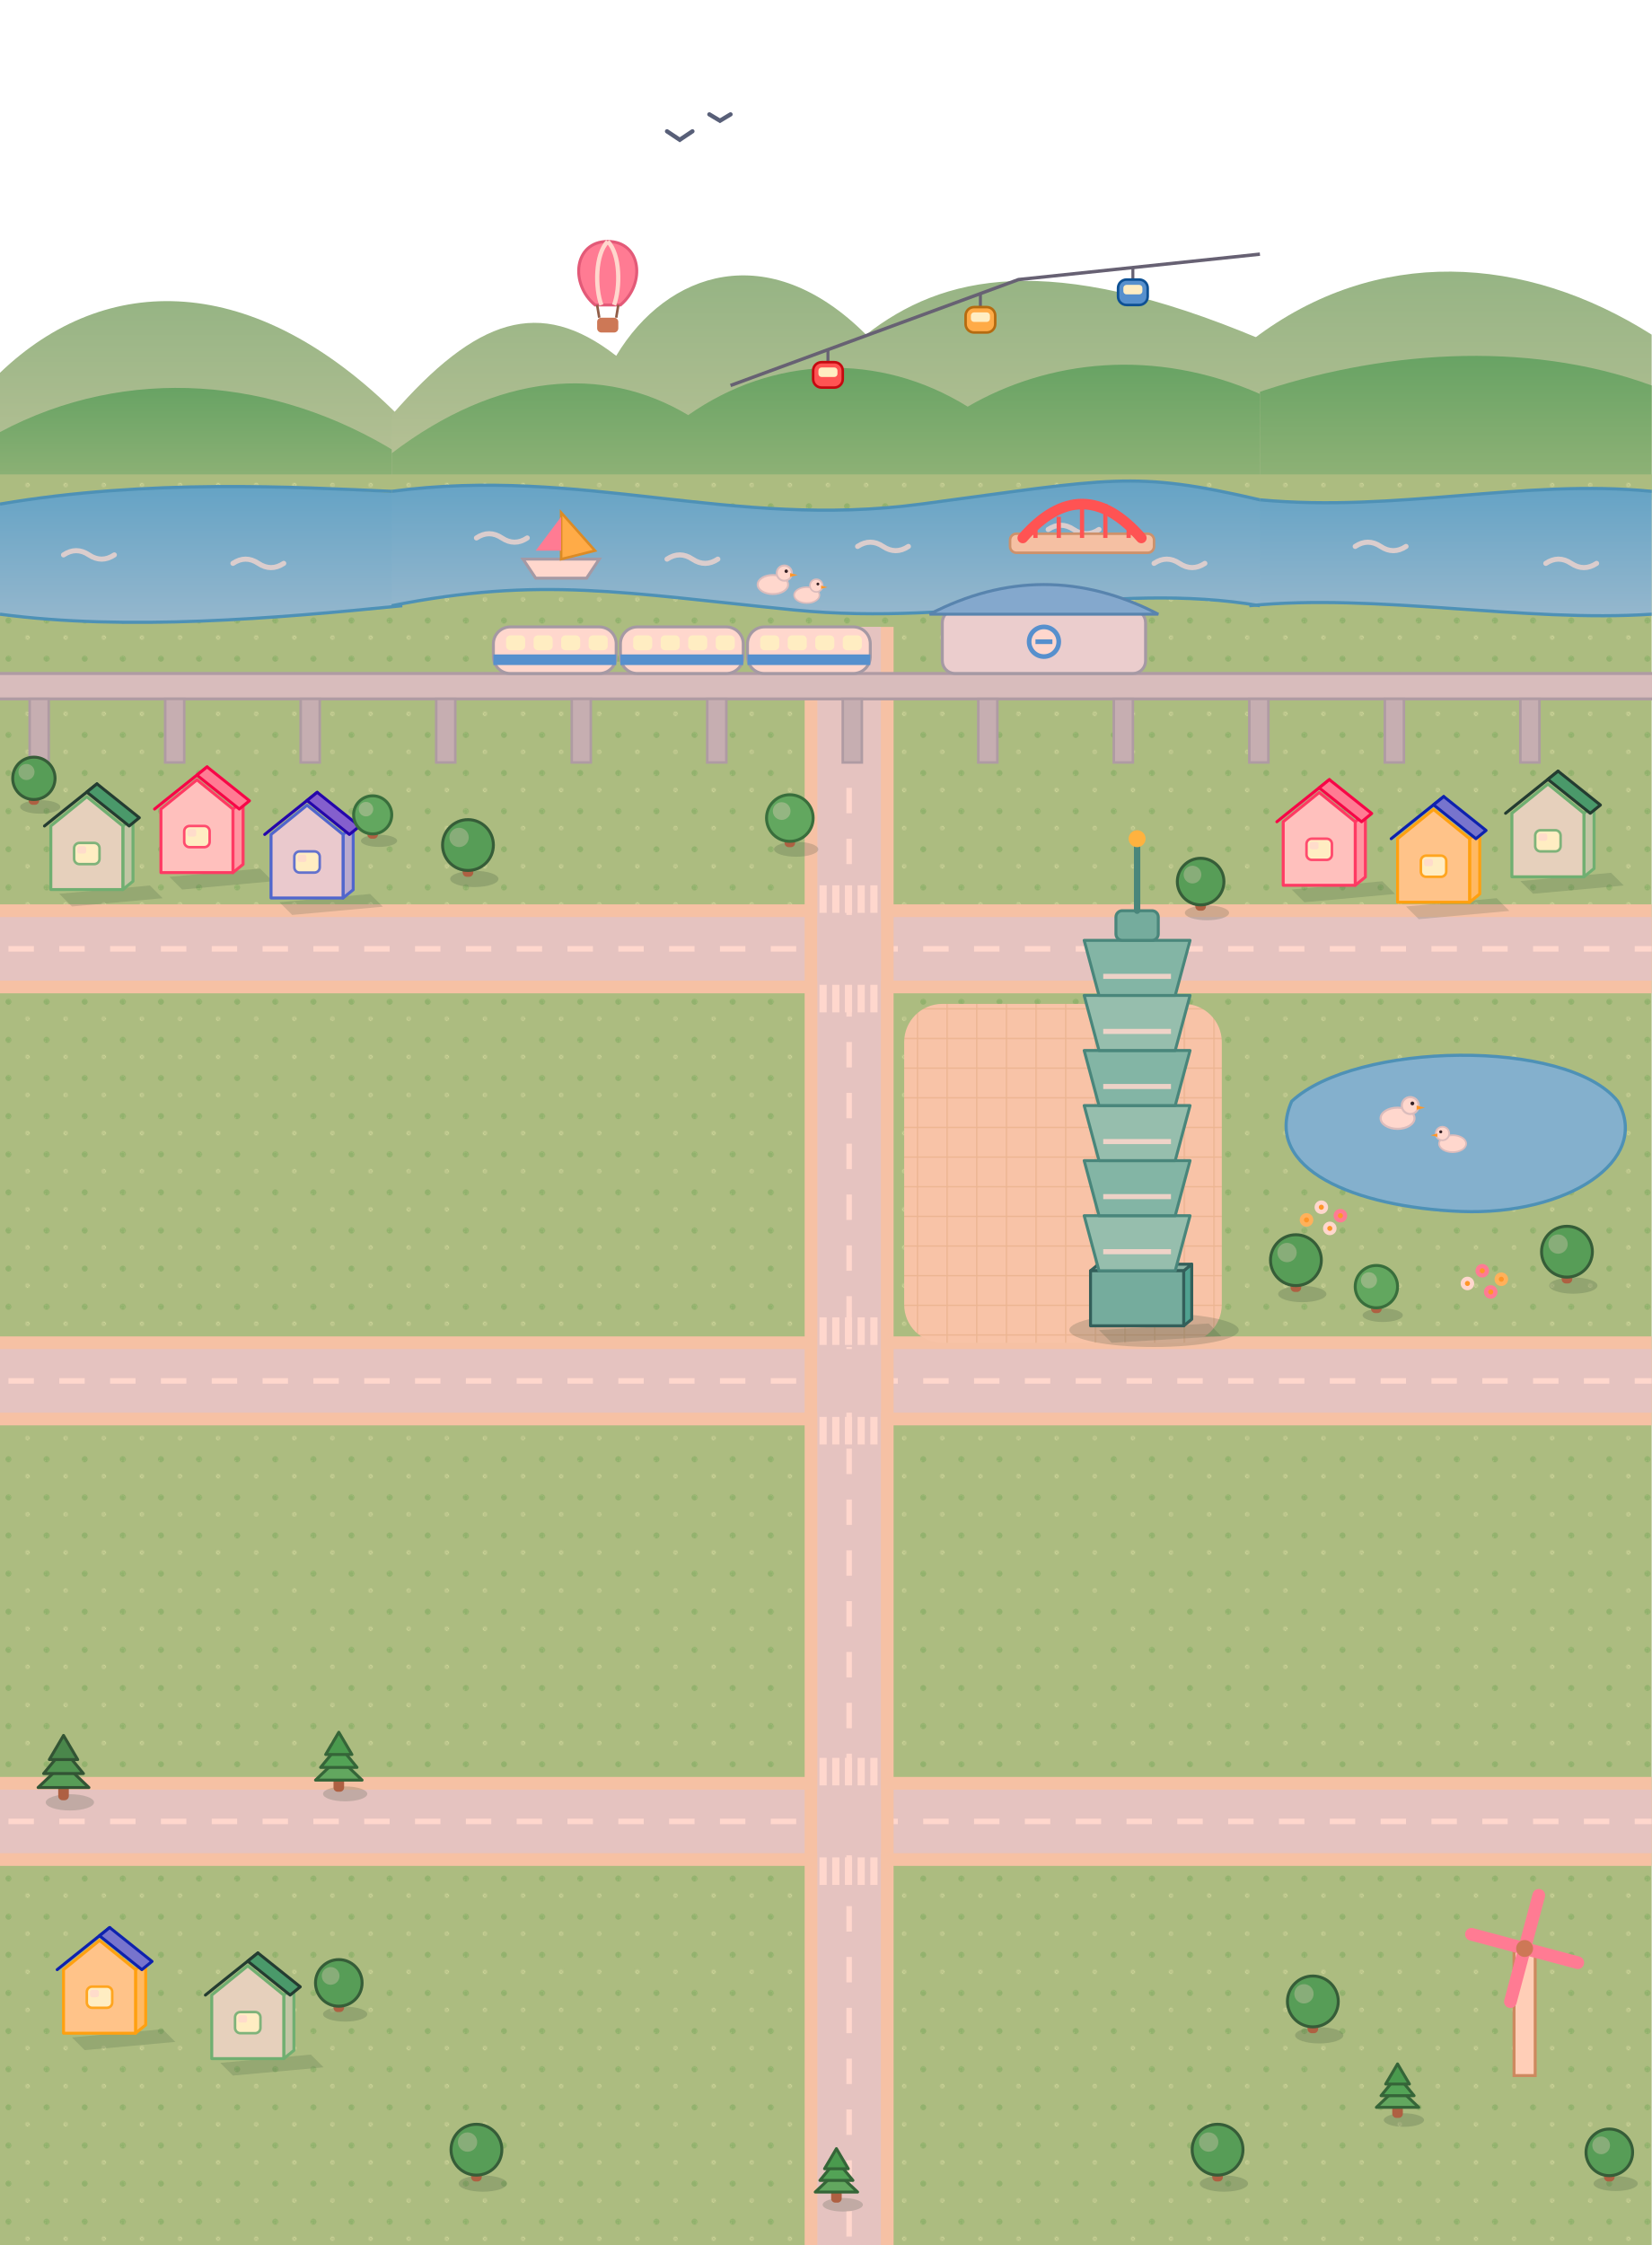
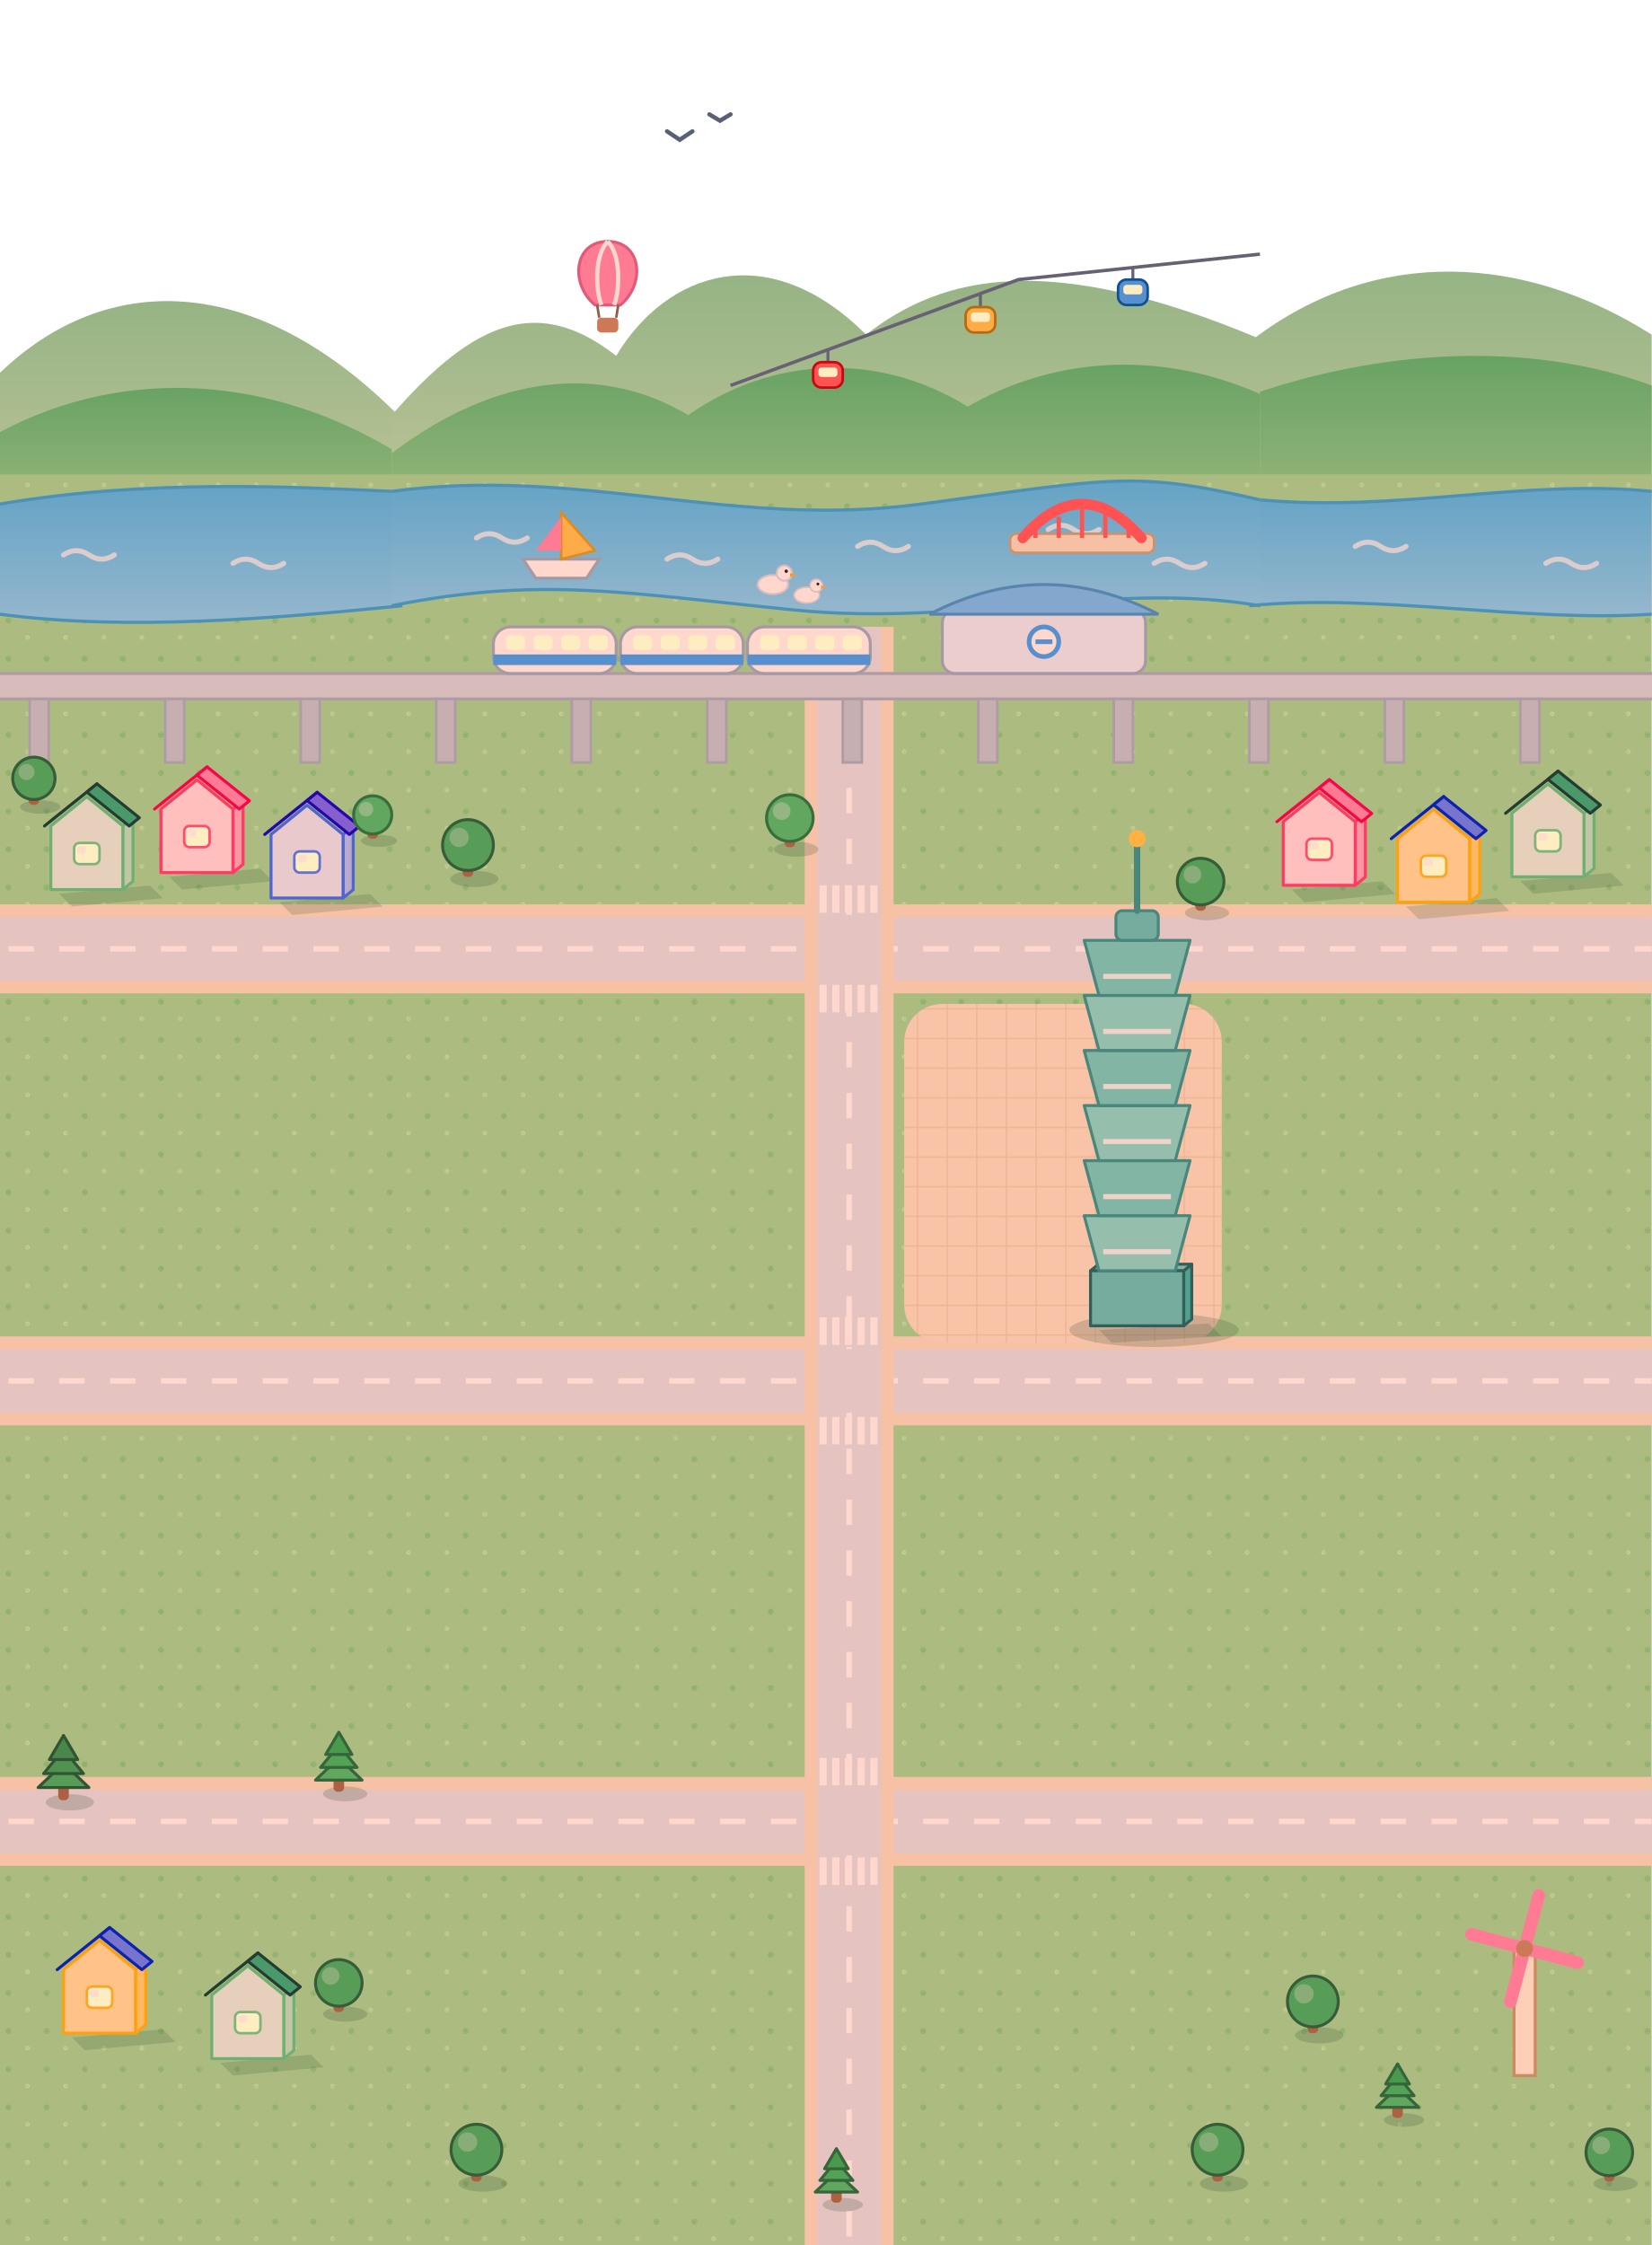
<svg xmlns="http://www.w3.org/2000/svg" width="780" height="1060" viewBox="0 0 780 1060">
  <defs>
    <linearGradient id="mtB" x1="0" y1="0" x2="0" y2="1">
      <stop offset="0" stop-color="#96B484" />
      <stop offset="1" stop-color="#BAC297" />
    </linearGradient>
    <linearGradient id="mtF" x1="0" y1="0" x2="0" y2="1">
      <stop offset="0" stop-color="#68A364" />
      <stop offset="1" stop-color="#95B479" />
    </linearGradient>
    <linearGradient id="river" x1="0" y1="0" x2="0" y2="1">
      <stop offset="0" stop-color="#65A3C5" />
      <stop offset="1" stop-color="#95B7CD" />
    </linearGradient>
    <pattern id="grassdots" width="18" height="18" patternUnits="userSpaceOnUse">
      <circle cx="4" cy="5" r="1.4" fill="#92B16D" />
      <circle cx="13" cy="13" r="1.2" fill="#BBC58B" />
    </pattern>
    <pattern id="tiles" width="14" height="14" patternUnits="userSpaceOnUse">
      <rect width="14" height="14" fill="#F8C3A7" />
      <path d="M0 0H14M0 0V14" stroke="#ECB592" stroke-width="1.2" />
    </pattern>
  </defs>
  <path d="M0 176 C 50 128, 120 128, 188 196 L188 232 L0 232 Z" fill="url(#mtB)" />
  <path d="M592 160 C 650 116, 720 120, 780 158 L780 232 L592 232 Z" fill="url(#mtB)" />
  <path d="M0 204 C 60 172, 130 178, 188 214 L188 236 L0 236 Z" fill="url(#mtF)" />
  <path d="M592 186 C 650 166, 720 160, 780 182 L780 236 L592 236 Z" fill="url(#mtF)" />
  <g transform="translate(195 0)">
    <path d="M-10 196 C 30 150, 60 140, 96 168 C 120 128, 168 112, 214 158 C 250 130, 300 118, 400 160 L400 230 L-10 230 Z" fill="url(#mtB)" />
    <path d="M-10 214 C 40 176, 90 172, 130 196 C 170 168, 220 166, 262 192 C 300 170, 350 164, 400 186 L400 236 L-10 236 Z" fill="url(#mtF)" />
    <path d="M150 182 L 286 132 L 400 120" stroke="#676173" stroke-width="1.6" fill="none" />
    <path d="M196 165 v6" stroke="#676173" stroke-width="1.4" />
    <rect x="189" y="171" width="14" height="12" rx="4" fill="#FF5353" stroke="#C50910" stroke-width="1.2" />
    <rect x="191.5" y="173.5" width="9" height="4.5" rx="1.5" fill="#FFEDC2" />
    <path d="M268 139 v6" stroke="#676173" stroke-width="1.4" />
    <rect x="261" y="145" width="14" height="12" rx="4" fill="#FFAB47" stroke="#B56B10" stroke-width="1.2" />
    <rect x="263.5" y="147.5" width="9" height="4.5" rx="1.5" fill="#FFEDC2" />
    <path d="M340 126 v6" stroke="#676173" stroke-width="1.4" />
    <rect x="333" y="132" width="14" height="12" rx="4" fill="#5790CD" stroke="#0E5194" stroke-width="1.2" />
    <rect x="335.5" y="134.5" width="9" height="4.5" rx="1.5" fill="#FFEDC2" />
    <path d="M120 62 l6 4 6-4 M140 54 l5 3 5-3" stroke="#585F78" stroke-width="2" fill="none" stroke-linecap="round" />
    <g transform="translate(92 140)">
      <path d="M0 -26 C 16 -26, 18 -6, 6 4 L -6 4 C -18 -6, -16 -26, 0 -26 Z" fill="#FF7B93" stroke="#E35A78" stroke-width="1.4" />
      <path d="M0 -26 C 6 -20, 6 -4, 3 4 M0 -26 C -6 -20, -6 -4, -3 4" stroke="#FFD7CD" stroke-width="2" fill="none" />
      <path d="M-5 4 L-4 10 M5 4 L4 10" stroke="#915D47" stroke-width="1.2" />
      <rect x="-5" y="10" width="10" height="7" rx="2" fill="#CD7856" />
    </g>
  </g>
  <rect x="0" y="224" width="780" height="836" fill="#ACBC80" />
  <rect x="0" y="224" width="780" height="836" fill="url(#grassdots)" />
  <path d="M0 238 C 70 226, 140 230, 190 233 L190 286 C 130 292, 60 298, 0 290 Z" fill="url(#river)" />
  <path d="M590 236 C 660 242, 720 226, 780 232 L780 290 C 720 294, 650 280, 590 286 Z" fill="url(#river)" />
  <g transform="translate(195 0)">
    <path d="M-10 232 C 80 220, 150 250, 240 238 S 340 222, 400 236 L400 286 C 330 274, 260 296, 180 288 S 60 272, -10 286 Z" fill="url(#river)" />
  </g>
  <path d="M0 238 C 70 226, 140 230, 185 232" stroke="#4E91B6" stroke-width="1.5" fill="none" />
  <path d="M595 236 C 660 242, 720 226, 780 232" stroke="#4E91B6" stroke-width="1.5" fill="none" />
  <g transform="translate(195 0)">
    <path d="M-10 232 C 80 220, 150 250, 240 238 S 340 222, 400 236" stroke="#4E91B6" stroke-width="1.5" fill="none" />
    <path d="M400 286 C 330 274, 260 296, 180 288 S 60 272, -10 286" stroke="#4E91B6" stroke-width="1.5" fill="none" />
  </g>
  <path d="M0 290 C 60 298, 130 292, 190 286" stroke="#4E91B6" stroke-width="1.5" fill="none" />
  <path d="M590 286 C 650 280, 720 294, 780 290" stroke="#4E91B6" stroke-width="1.5" fill="none" />
  <path d="M30 262 q6 -4 12 0 t12 0" stroke="#DBCDCD" stroke-width="2.4" fill="none" stroke-linecap="round" />
  <path d="M110 266 q6 -4 12 0 t12 0" stroke="#DBCDCD" stroke-width="2.4" fill="none" stroke-linecap="round" />
  <path d="M640 258 q6 -4 12 0 t12 0" stroke="#DBCDCD" stroke-width="2.4" fill="none" stroke-linecap="round" />
  <path d="M730 266 q6 -4 12 0 t12 0" stroke="#DBCDCD" stroke-width="2.4" fill="none" stroke-linecap="round" />
  <g transform="translate(195 0)">
    <path d="M30 254 q6 -4 12 0 t12 0" stroke="#DBCDCD" stroke-width="2.4" fill="none" stroke-linecap="round" />
    <path d="M120 264 q6 -4 12 0 t12 0" stroke="#DBCDCD" stroke-width="2.4" fill="none" stroke-linecap="round" />
    <path d="M210 258 q6 -4 12 0 t12 0" stroke="#DBCDCD" stroke-width="2.4" fill="none" stroke-linecap="round" />
    <path d="M300 250 q6 -4 12 0 t12 0" stroke="#DBCDCD" stroke-width="2.4" fill="none" stroke-linecap="round" />
    <path d="M350 266 q6 -4 12 0 t12 0" stroke="#DBCDCD" stroke-width="2.4" fill="none" stroke-linecap="round" />
    <g transform="translate(286 230)">
      <rect x="-4" y="22" width="68" height="9" rx="3" fill="#F5C0A3" stroke="#CD916B" stroke-width="1.2" />
      <path d="M2 24 Q30 -8 58 24" stroke="#FF5353" stroke-width="5" fill="none" stroke-linecap="round" />
      <path d="M8 24 V18" stroke="#FF5353" stroke-width="2" />
      <path d="M19 24 V14" stroke="#FF5353" stroke-width="2" />
      <path d="M30 24 V8" stroke="#FF5353" stroke-width="2" />
      <path d="M41 24 V8" stroke="#FF5353" stroke-width="2" />
      <path d="M52 24 V18" stroke="#FF5353" stroke-width="2" />
    </g>
    <g transform="translate(70 270)">
      <path d="M-18 -6 h36 l-6 9 h-24 z" fill="#FFD7CD" stroke="#A599A4" stroke-width="1.4" />
      <path d="M0 -6 V-28 L 16 -10 Z" fill="#FFAB47" stroke="#DC8B25" stroke-width="1.2" />
      <path d="M0 -26 L-12 -10 H0" fill="#FF7B93" />
    </g>
    <g transform="translate(170 276) scale(0.9 0.9)">
      <ellipse cx="0" cy="0" rx="8" ry="5" fill="#FFD7CD" stroke="#DBBCBC" stroke-width="1" />
      <circle cx="6" cy="-6" r="4" fill="#FFD7CD" stroke="#DBBCBC" stroke-width="1" />
      <path d="M9 -6 l4 1 -4 1 z" fill="#FF9628" />
      <circle cx="7" cy="-7" r="0.9" fill="#362125" />
    </g>
    <g transform="translate(186 281) scale(0.75 0.75)">
      <ellipse cx="0" cy="0" rx="8" ry="5" fill="#FFD7CD" stroke="#DBBCBC" stroke-width="1" />
      <circle cx="6" cy="-6" r="4" fill="#FFD7CD" stroke="#DBBCBC" stroke-width="1" />
      <path d="M9 -6 l4 1 -4 1 z" fill="#FF9628" />
      <circle cx="7" cy="-7" r="0.9" fill="#362125" />
    </g>
  </g>
  <rect x="0" y="427.0" width="780" height="42" fill="#F6C1A4" />
  <rect x="0" y="433.0" width="780" height="30" fill="#E5C3C0" />
  <path d="M4 448 H16 M28 448 H40 M52 448 H64 M76 448 H88 M100 448 H112 M124 448 H136 M148 448 H160 M172 448 H184 M196 448 H208 M220 448 H232 M244 448 H256 M268 448 H280 M292 448 H304 M316 448 H328 M340 448 H352 M364 448 H376 M388 448 H400 M412 448 H424 M436 448 H448 M460 448 H472 M484 448 H496 M508 448 H520 M532 448 H544 M556 448 H568 M580 448 H592 M604 448 H616 M628 448 H640 M652 448 H664 M676 448 H688 M700 448 H712 M724 448 H736 M748 448 H760 M772 448 H780" stroke="#FFD7CD" stroke-width="2.6" fill="none" />
  <rect x="0" y="631.0" width="780" height="42" fill="#F6C1A4" />
  <rect x="0" y="637.0" width="780" height="30" fill="#E5C3C0" />
  <path d="M4 652 H16 M28 652 H40 M52 652 H64 M76 652 H88 M100 652 H112 M124 652 H136 M148 652 H160 M172 652 H184 M196 652 H208 M220 652 H232 M244 652 H256 M268 652 H280 M292 652 H304 M316 652 H328 M340 652 H352 M364 652 H376 M388 652 H400 M412 652 H424 M436 652 H448 M460 652 H472 M484 652 H496 M508 652 H520 M532 652 H544 M556 652 H568 M580 652 H592 M604 652 H616 M628 652 H640 M652 652 H664 M676 652 H688 M700 652 H712 M724 652 H736 M748 652 H760 M772 652 H780" stroke="#FFD7CD" stroke-width="2.6" fill="none" />
  <rect x="0" y="839.0" width="780" height="42" fill="#F6C1A4" />
  <rect x="0" y="845.0" width="780" height="30" fill="#E5C3C0" />
  <path d="M4 860 H16 M28 860 H40 M52 860 H64 M76 860 H88 M100 860 H112 M124 860 H136 M148 860 H160 M172 860 H184 M196 860 H208 M220 860 H232 M244 860 H256 M268 860 H280 M292 860 H304 M316 860 H328 M340 860 H352 M364 860 H376 M388 860 H400 M412 860 H424 M436 860 H448 M460 860 H472 M484 860 H496 M508 860 H520 M532 860 H544 M556 860 H568 M580 860 H592 M604 860 H616 M628 860 H640 M652 860 H664 M676 860 H688 M700 860 H712 M724 860 H736 M748 860 H760 M772 860 H780" stroke="#FFD7CD" stroke-width="2.6" fill="none" />
  <rect x="380" y="296" width="42" height="764" fill="#F6C1A4" />
  <rect x="386" y="296" width="30" height="764" fill="#E5C3C0" />
  <path d="M401 300 V312 M401 324 V336 M401 348 V360 M401 372 V384 M401 396 V408 M401 420 V432 M401 444 V456 M401 468 V480 M401 492 V504 M401 516 V528 M401 540 V552 M401 564 V576 M401 588 V600 M401 612 V624 M401 636 V648 M401 660 V672 M401 684 V696 M401 708 V720 M401 732 V744 M401 756 V768 M401 780 V792 M401 804 V816 M401 828 V840 M401 852 V864 M401 876 V888 M401 900 V912 M401 924 V936 M401 948 V960 M401 972 V984 M401 996 V1008 M401 1020 V1032 M401 1044 V1056" stroke="#FFD7CD" stroke-width="2.6" fill="none" />
  <g transform="translate(195 0)">
    <rect x="191" y="433" width="30" height="30" fill="#E5C3C0" />
    <rect x="192" y="418" width="3.4" height="13" fill="#FFD7CD" />
    <rect x="192" y="465" width="3.4" height="13" fill="#FFD7CD" />
    <rect x="198" y="418" width="3.4" height="13" fill="#FFD7CD" />
    <rect x="198" y="465" width="3.4" height="13" fill="#FFD7CD" />
    <rect x="204" y="418" width="3.4" height="13" fill="#FFD7CD" />
    <rect x="204" y="465" width="3.4" height="13" fill="#FFD7CD" />
    <rect x="210" y="418" width="3.4" height="13" fill="#FFD7CD" />
    <rect x="210" y="465" width="3.4" height="13" fill="#FFD7CD" />
    <rect x="216" y="418" width="3.4" height="13" fill="#FFD7CD" />
    <rect x="216" y="465" width="3.4" height="13" fill="#FFD7CD" />
    <rect x="191" y="637" width="30" height="30" fill="#E5C3C0" />
    <rect x="192" y="622" width="3.4" height="13" fill="#FFD7CD" />
    <rect x="192" y="669" width="3.4" height="13" fill="#FFD7CD" />
    <rect x="198" y="622" width="3.4" height="13" fill="#FFD7CD" />
    <rect x="198" y="669" width="3.4" height="13" fill="#FFD7CD" />
    <rect x="204" y="622" width="3.4" height="13" fill="#FFD7CD" />
    <rect x="204" y="669" width="3.4" height="13" fill="#FFD7CD" />
    <rect x="210" y="622" width="3.4" height="13" fill="#FFD7CD" />
    <rect x="210" y="669" width="3.4" height="13" fill="#FFD7CD" />
    <rect x="216" y="622" width="3.4" height="13" fill="#FFD7CD" />
    <rect x="216" y="669" width="3.4" height="13" fill="#FFD7CD" />
    <rect x="191" y="845" width="30" height="30" fill="#E5C3C0" />
    <rect x="192" y="830" width="3.4" height="13" fill="#FFD7CD" />
    <rect x="192" y="877" width="3.4" height="13" fill="#FFD7CD" />
    <rect x="198" y="830" width="3.4" height="13" fill="#FFD7CD" />
    <rect x="198" y="877" width="3.4" height="13" fill="#FFD7CD" />
    <rect x="204" y="830" width="3.4" height="13" fill="#FFD7CD" />
    <rect x="204" y="877" width="3.4" height="13" fill="#FFD7CD" />
    <rect x="210" y="830" width="3.4" height="13" fill="#FFD7CD" />
    <rect x="210" y="877" width="3.4" height="13" fill="#FFD7CD" />
    <rect x="216" y="830" width="3.4" height="13" fill="#FFD7CD" />
    <rect x="216" y="877" width="3.4" height="13" fill="#FFD7CD" />
    <rect x="232" y="474" width="150" height="160" rx="18" fill="url(#tiles)" />
  </g>
  <rect x="-10" y="318" width="800" height="12" rx="3" fill="#D8BCBC" stroke="#AF9BA3" stroke-width="1.4" />
  <rect x="14" y="330" width="9" height="30" fill="#C6AEB1" stroke="#AF9BA3" stroke-width="1.2" />
  <rect x="78" y="330" width="9" height="30" fill="#C6AEB1" stroke="#AF9BA3" stroke-width="1.2" />
  <rect x="142" y="330" width="9" height="30" fill="#C6AEB1" stroke="#AF9BA3" stroke-width="1.2" />
  <rect x="206" y="330" width="9" height="30" fill="#C6AEB1" stroke="#AF9BA3" stroke-width="1.2" />
  <rect x="270" y="330" width="9" height="30" fill="#C6AEB1" stroke="#AF9BA3" stroke-width="1.2" />
  <rect x="334" y="330" width="9" height="30" fill="#C6AEB1" stroke="#AF9BA3" stroke-width="1.2" />
  <rect x="398" y="330" width="9" height="30" fill="#C6AEB1" stroke="#AF9BA3" stroke-width="1.2" />
  <rect x="462" y="330" width="9" height="30" fill="#C6AEB1" stroke="#AF9BA3" stroke-width="1.2" />
  <rect x="526" y="330" width="9" height="30" fill="#C6AEB1" stroke="#AF9BA3" stroke-width="1.2" />
  <rect x="590" y="330" width="9" height="30" fill="#C6AEB1" stroke="#AF9BA3" stroke-width="1.2" />
  <rect x="654" y="330" width="9" height="30" fill="#C6AEB1" stroke="#AF9BA3" stroke-width="1.2" />
  <rect x="718" y="330" width="9" height="30" fill="#C6AEB1" stroke="#AF9BA3" stroke-width="1.2" />
  <g transform="translate(195 0)">
    <rect x="38" y="296" width="58" height="22" rx="8" fill="#FFD7CD" stroke="#A599A4" stroke-width="1.4" />
    <rect x="38" y="309" width="58" height="5" fill="#5790CD" />
    <rect x="44" y="300" width="9" height="7" rx="2" fill="#FFEDC2" />
    <rect x="57" y="300" width="9" height="7" rx="2" fill="#FFEDC2" />
    <rect x="70" y="300" width="9" height="7" rx="2" fill="#FFEDC2" />
    <rect x="83" y="300" width="9" height="7" rx="2" fill="#FFEDC2" />
    <rect x="98" y="296" width="58" height="22" rx="8" fill="#FFD7CD" stroke="#A599A4" stroke-width="1.4" />
    <rect x="98" y="309" width="58" height="5" fill="#5790CD" />
    <rect x="104" y="300" width="9" height="7" rx="2" fill="#FFEDC2" />
    <rect x="117" y="300" width="9" height="7" rx="2" fill="#FFEDC2" />
    <rect x="130" y="300" width="9" height="7" rx="2" fill="#FFEDC2" />
    <rect x="143" y="300" width="9" height="7" rx="2" fill="#FFEDC2" />
    <rect x="158" y="296" width="58" height="22" rx="8" fill="#FFD7CD" stroke="#A599A4" stroke-width="1.4" />
    <rect x="158" y="309" width="58" height="5" fill="#5790CD" />
    <rect x="164" y="300" width="9" height="7" rx="2" fill="#FFEDC2" />
    <rect x="177" y="300" width="9" height="7" rx="2" fill="#FFEDC2" />
    <rect x="190" y="300" width="9" height="7" rx="2" fill="#FFEDC2" />
    <rect x="203" y="300" width="9" height="7" rx="2" fill="#FFEDC2" />
    <rect x="250" y="288" width="96" height="30" rx="6" fill="#EBCDCD" stroke="#A599A4" stroke-width="1.4" />
    <path d="M244 290 Q298 262 352 290 Z" fill="#84A8CD" stroke="#5884AE" stroke-width="1.4" />
    <circle cx="298" cy="303" r="7" fill="#FFD7CD" stroke="#5790CD" stroke-width="2.2" />
    <path d="M294 303 h8" stroke="#5790CD" stroke-width="2.2" />
  </g>
  <g transform="translate(195 0)">
    <ellipse cx="29" cy="415" rx="11.4" ry="3.84" fill="rgba(30,60,40,.18)" />
    <rect x="23.5" y="403.2" width="5" height="10.8" rx="2" fill="#AE6042" />
    <circle cx="26" cy="399.0" r="12" fill="#579D57" stroke="#365D38" stroke-width="1.4" />
    <circle cx="21.8" cy="395.4" r="4.56" fill="#88AD79" />
    <ellipse cx="181" cy="401" rx="10.45" ry="3.52" fill="rgba(30,60,40,.18)" />
    <rect x="175.5" y="390.1" width="5" height="9.9" rx="2" fill="#AE6042" />
    <circle cx="178" cy="386.25" r="11" fill="#62A75F" stroke="#396E3C" stroke-width="1.4" />
    <circle cx="174.15" cy="382.95" r="4.18" fill="#94B682" />
    <ellipse cx="375" cy="431" rx="10.45" ry="3.52" fill="rgba(30,60,40,.18)" />
    <rect x="369.5" y="420.1" width="5" height="9.9" rx="2" fill="#AE6042" />
    <circle cx="372" cy="416.25" r="11" fill="#579D57" stroke="#365D38" stroke-width="1.4" />
    <circle cx="368.15" cy="412.95" r="4.18" fill="#88AD79" />
    <g transform="translate(320 626) scale(1.0) translate(-320 -626)">
      <ellipse cx="350" cy="628" rx="40" ry="8" fill="rgba(30,60,40,.18)" />
      <polygon points="324.0,628.0 375.8,624.9 381.8,630.9 330.0,634.0" fill="rgba(30,60,40,.16)" />
      <polygon points="364.0,626.0 367.8,622.9 367.8,596.9 364.0,600.0" fill="#50A290" stroke="#335F5A" stroke-width="1.4" stroke-linejoin="round" />
      <polygon points="320.0,600.0 364.0,600.0 367.8,596.9 323.8,596.9" fill="#8AB3A4" stroke="#335F5A" stroke-width="1.4" stroke-linejoin="round" />
      <polygon points="320.0,626.0 364.0,626.0 364.0,600.0 320.0,600.0" fill="#75AC9D" stroke="#335F5A" stroke-width="1.4" stroke-linejoin="round" />
      <polygon points="324.0,600.0 360.0,600.0 367.0,574.0 317.0,574.0" fill="#96BEAD" stroke="#49867B" stroke-width="1.4" stroke-linejoin="round" />
      <path d="M326 591 H358" stroke="#FFD7CD" stroke-width="2.4" opacity=".85" />
      <polygon points="324.0,574.0 360.0,574.0 367.0,548.0 317.0,548.0" fill="#83B5A5" stroke="#49867B" stroke-width="1.4" stroke-linejoin="round" />
      <path d="M326 565 H358" stroke="#FFD7CD" stroke-width="2.4" opacity=".85" />
      <polygon points="324.0,548.0 360.0,548.0 367.0,522.0 317.0,522.0" fill="#96BEAD" stroke="#49867B" stroke-width="1.4" stroke-linejoin="round" />
      <path d="M326 539 H358" stroke="#FFD7CD" stroke-width="2.4" opacity=".85" />
      <polygon points="324.0,522.0 360.0,522.0 367.0,496.0 317.0,496.0" fill="#83B5A5" stroke="#49867B" stroke-width="1.4" stroke-linejoin="round" />
      <path d="M326 513 H358" stroke="#FFD7CD" stroke-width="2.4" opacity=".85" />
      <polygon points="324.0,496.0 360.0,496.0 367.0,470.0 317.0,470.0" fill="#96BEAD" stroke="#49867B" stroke-width="1.4" stroke-linejoin="round" />
      <path d="M326 487 H358" stroke="#FFD7CD" stroke-width="2.4" opacity=".85" />
      <polygon points="324.0,470.0 360.0,470.0 367.0,444.0 317.0,444.0" fill="#83B5A5" stroke="#49867B" stroke-width="1.4" stroke-linejoin="round" />
      <path d="M326 461 H358" stroke="#FFD7CD" stroke-width="2.4" opacity=".85" />
      <rect x="332" y="430" width="20" height="14" rx="3" fill="#75AC9D" stroke="#49867B" stroke-width="1.4" />
      <path d="M342 430 V398" stroke="#49867B" stroke-width="3" stroke-linecap="round" />
      <circle cx="342" cy="396" r="4" fill="#FFB23F" />
    </g>
    <ellipse cx="33" cy="1031" rx="11.4" ry="3.84" fill="rgba(30,60,40,.18)" />
    <rect x="27.5" y="1019.2" width="5" height="10.8" rx="2" fill="#AE6042" />
    <circle cx="30" cy="1015.0" r="12" fill="#579D57" stroke="#365D38" stroke-width="1.4" />
    <circle cx="25.8" cy="1011.4" r="4.56" fill="#88AD79" />
    <ellipse cx="203" cy="1041" rx="9.5" ry="3.2" fill="rgba(30,60,40,.18)" />
    <rect x="197.5" y="1034.0" width="5" height="6.0" rx="2" fill="#AE6042" />
    <polygon points="190.0,1035.0 210.0,1035.0 200.0,1025.5" fill="#62A75F" stroke="#356538" stroke-width="1.4" stroke-linejoin="round" />
    <polygon points="192.2,1029.5 207.8,1029.5 200.0,1020.0" fill="#53A356" stroke="#356538" stroke-width="1.4" stroke-linejoin="round" />
    <polygon points="194.4,1024.0 205.6,1024.0 200.0,1014.5" fill="#4A9A4E" stroke="#356538" stroke-width="1.4" stroke-linejoin="round" />
    <ellipse cx="383" cy="1031" rx="11.4" ry="3.84" fill="rgba(30,60,40,.18)" />
    <rect x="377.5" y="1019.2" width="5" height="10.8" rx="2" fill="#AE6042" />
    <circle cx="380" cy="1015.0" r="12" fill="#579D57" stroke="#365D38" stroke-width="1.4" />
    <circle cx="375.8" cy="1011.4" r="4.56" fill="#88AD79" />
  </g>
  <polygon points="28.0,422.0 70.8,418.1 76.8,424.1 34.0,428.0" fill="rgba(30,60,40,.16)" />
  <polygon points="58.0,420.0 62.8,416.1 62.8,386.1 58.0,390.0" fill="#C1C6A4" stroke="#70AF71" stroke-width="1.4" stroke-linejoin="round" />
  <polygon points="21.0,390.0 41.0,374.0 45.8,370.1 25.8,386.1" fill="#3B7453" stroke="#243C31" stroke-width="1.4" stroke-linejoin="round" />
  <polygon points="41.0,374.0 61.0,390.0 65.8,386.1 45.8,370.1" fill="#4A996A" stroke="#243C31" stroke-width="1.4" stroke-linejoin="round" />
  <polygon points="24.0,420.0 58.0,420.0 58.0,390.0 41.0,376.2 24.0,390.0" fill="#E6D0BC" stroke="#70AF71" stroke-width="1.4" stroke-linejoin="round" />
  <rect x="35.0" y="398" width="12" height="10" rx="2.5" fill="#FFEDC2" stroke="#7FB37A" stroke-width="1.2" />
  <rect x="36.5" y="399.5" width="4.2" height="3.5" rx="1" fill="#FFD7CD" opacity=".75" />
  <polygon points="80.0,414.0 122.8,410.1 128.8,416.1 86.0,420.0" fill="rgba(30,60,40,.16)" />
  <polygon points="110.0,412.0 114.8,408.1 114.8,378.1 110.0,382.0" fill="#FF96A1" stroke="#FF3A63" stroke-width="1.4" stroke-linejoin="round" />
  <polygon points="73.0,382.0 93.0,366.0 97.8,362.1 77.8,378.1" fill="#FF4973" stroke="#F70647" stroke-width="1.4" stroke-linejoin="round" />
  <polygon points="93.0,366.0 113.0,382.0 117.8,378.1 97.8,362.1" fill="#FF7B93" stroke="#F70647" stroke-width="1.4" stroke-linejoin="round" />
  <polygon points="76.0,412.0 110.0,412.0 110.0,382.0 93.0,368.2 76.0,382.0" fill="#FFC0BD" stroke="#FF3A63" stroke-width="1.4" stroke-linejoin="round" />
  <rect x="87.0" y="390" width="12" height="10" rx="2.5" fill="#FFEDC2" stroke="#FF4B6E" stroke-width="1.2" />
  <rect x="88.5" y="391.5" width="4.2" height="3.5" rx="1" fill="#FFD7CD" opacity=".75" />
  <polygon points="132.0,426.0 174.8,422.1 180.8,428.1 138.0,432.0" fill="rgba(30,60,40,.16)" />
  <polygon points="162.0,424.0 166.8,420.1 166.8,390.1 162.0,394.0" fill="#BAAACD" stroke="#5066CD" stroke-width="1.4" stroke-linejoin="round" />
  <polygon points="125.0,394.0 145.0,378.0 149.8,374.1 129.8,390.1" fill="#502DCD" stroke="#2406AB" stroke-width="1.4" stroke-linejoin="round" />
  <polygon points="145.0,378.0 165.0,394.0 169.8,390.1 149.8,374.1" fill="#845FCD" stroke="#2406AB" stroke-width="1.4" stroke-linejoin="round" />
  <polygon points="128.0,424.0 162.0,424.0 162.0,394.0 145.0,380.2 128.0,394.0" fill="#EAC9CD" stroke="#5066CD" stroke-width="1.4" stroke-linejoin="round" />
  <rect x="139.0" y="402" width="12" height="10" rx="2.5" fill="#FFEDC2" stroke="#6372CD" stroke-width="1.2" />
  <rect x="140.5" y="403.5" width="4.2" height="3.5" rx="1" fill="#FFD7CD" opacity=".75" />
  <ellipse cx="19" cy="381" rx="9.5" ry="3.2" fill="rgba(30,60,40,.18)" />
  <rect x="13.5" y="371.0" width="5" height="9.0" rx="2" fill="#AE6042" />
  <circle cx="16" cy="367.5" r="10" fill="#579D57" stroke="#365D38" stroke-width="1.4" />
  <circle cx="12.5" cy="364.5" r="3.8" fill="#88AD79" />
  <ellipse cx="179" cy="397" rx="8.55" ry="2.88" fill="rgba(30,60,40,.18)" />
  <rect x="173.5" y="387.9" width="5" height="8.1" rx="2" fill="#AE6042" />
  <circle cx="176" cy="384.75" r="9" fill="#62A75F" stroke="#396E3C" stroke-width="1.4" />
  <circle cx="172.85" cy="382.05" r="3.42" fill="#94B682" />
  <ellipse cx="33" cy="851" rx="11.4" ry="3.84" fill="rgba(30,60,40,.18)" />
  <rect x="27.5" y="842.8" width="5" height="7.2" rx="2" fill="#AE6042" />
  <polygon points="18.0,844.0 42.0,844.0 30.0,832.6" fill="#579D57" stroke="#325434" stroke-width="1.4" stroke-linejoin="round" />
  <polygon points="20.6,837.4 39.4,837.4 30.0,826.0" fill="#509350" stroke="#325434" stroke-width="1.4" stroke-linejoin="round" />
  <polygon points="23.3,830.8 36.7,830.8 30.0,819.4" fill="#4A874B" stroke="#325434" stroke-width="1.4" stroke-linejoin="round" />
  <ellipse cx="163" cy="847" rx="10.45" ry="3.52" fill="rgba(30,60,40,.18)" />
  <rect x="157.5" y="839.4" width="5" height="6.6" rx="2" fill="#AE6042" />
  <polygon points="149.0,840.5 171.0,840.5 160.0,830.0" fill="#62A75F" stroke="#356538" stroke-width="1.4" stroke-linejoin="round" />
  <polygon points="151.4,834.5 168.6,834.5 160.0,824.0" fill="#53A356" stroke="#356538" stroke-width="1.4" stroke-linejoin="round" />
  <polygon points="153.8,828.4 166.2,828.4 160.0,817.9" fill="#4A9A4E" stroke="#356538" stroke-width="1.4" stroke-linejoin="round" />
  <polygon points="34.0,962.0 76.8,958.1 82.8,964.1 40.0,968.0" fill="rgba(30,60,40,.16)" />
  <polygon points="64.0,960.0 68.8,956.1 68.8,926.1 64.0,930.0" fill="#FFB963" stroke="#FFA010" stroke-width="1.4" stroke-linejoin="round" />
  <polygon points="27.0,930.0 47.0,914.0 51.8,910.1 31.8,926.1" fill="#3E4ACD" stroke="#0E22AE" stroke-width="1.4" stroke-linejoin="round" />
  <polygon points="47.0,914.0 67.0,930.0 71.8,926.1 51.8,910.1" fill="#7774CD" stroke="#0E22AE" stroke-width="1.4" stroke-linejoin="round" />
  <polygon points="30.0,960.0 64.0,960.0 64.0,930.0 47.0,916.2 30.0,930.0" fill="#FFC389" stroke="#FFA010" stroke-width="1.4" stroke-linejoin="round" />
  <rect x="41.0" y="938" width="12" height="10" rx="2.5" fill="#FFEDC2" stroke="#FFA51F" stroke-width="1.2" />
  <rect x="42.5" y="939.5" width="4.2" height="3.5" rx="1" fill="#FFD7CD" opacity=".75" />
  <polygon points="104.0,974.0 146.8,970.1 152.8,976.1 110.0,980.0" fill="rgba(30,60,40,.16)" />
  <polygon points="134.0,972.0 138.8,968.1 138.8,938.1 134.0,942.0" fill="#C1C6A4" stroke="#70AF71" stroke-width="1.4" stroke-linejoin="round" />
  <polygon points="97.0,942.0 117.0,926.0 121.8,922.1 101.8,938.1" fill="#3B7453" stroke="#243C31" stroke-width="1.4" stroke-linejoin="round" />
  <polygon points="117.0,926.0 137.0,942.0 141.8,938.1 121.8,922.1" fill="#4A996A" stroke="#243C31" stroke-width="1.4" stroke-linejoin="round" />
  <polygon points="100.0,972.0 134.0,972.0 134.0,942.0 117.0,928.2 100.0,942.0" fill="#E6D0BC" stroke="#70AF71" stroke-width="1.4" stroke-linejoin="round" />
  <rect x="111.0" y="950" width="12" height="10" rx="2.5" fill="#FFEDC2" stroke="#7FB37A" stroke-width="1.2" />
  <rect x="112.5" y="951.5" width="4.2" height="3.5" rx="1" fill="#FFD7CD" opacity=".75" />
  <ellipse cx="163" cy="951" rx="10.45" ry="3.52" fill="rgba(30,60,40,.18)" />
  <rect x="157.5" y="940.1" width="5" height="9.9" rx="2" fill="#AE6042" />
  <circle cx="160" cy="936.25" r="11" fill="#579D57" stroke="#365D38" stroke-width="1.4" />
  <circle cx="156.15" cy="932.95" r="4.18" fill="#88AD79" />
  <polygon points="610.0,420.0 652.8,416.1 658.8,422.1 616.0,426.0" fill="rgba(30,60,40,.16)" />
  <polygon points="640.0,418.0 644.8,414.1 644.8,384.1 640.0,388.0" fill="#FF96A1" stroke="#FF3A63" stroke-width="1.4" stroke-linejoin="round" />
  <polygon points="603.0,388.0 623.0,372.0 627.8,368.1 607.8,384.1" fill="#FF4973" stroke="#F70647" stroke-width="1.4" stroke-linejoin="round" />
  <polygon points="623.0,372.0 643.0,388.0 647.8,384.1 627.8,368.1" fill="#FF7B93" stroke="#F70647" stroke-width="1.4" stroke-linejoin="round" />
  <polygon points="606.0,418.0 640.0,418.0 640.0,388.0 623.0,374.2 606.0,388.0" fill="#FFC0BD" stroke="#FF3A63" stroke-width="1.4" stroke-linejoin="round" />
  <rect x="617.0" y="396" width="12" height="10" rx="2.5" fill="#FFEDC2" stroke="#FF4B6E" stroke-width="1.2" />
  <rect x="618.5" y="397.5" width="4.2" height="3.5" rx="1" fill="#FFD7CD" opacity=".75" />
  <polygon points="664.0,428.0 706.8,424.1 712.8,430.1 670.0,434.0" fill="rgba(30,60,40,.16)" />
  <polygon points="694.0,426.0 698.8,422.1 698.8,392.1 694.0,396.0" fill="#FFB963" stroke="#FFA010" stroke-width="1.4" stroke-linejoin="round" />
  <polygon points="657.0,396.0 677.0,380.0 681.8,376.1 661.8,392.1" fill="#3E4ACD" stroke="#0E22AE" stroke-width="1.4" stroke-linejoin="round" />
  <polygon points="677.0,380.0 697.0,396.0 701.8,392.1 681.8,376.1" fill="#7774CD" stroke="#0E22AE" stroke-width="1.4" stroke-linejoin="round" />
  <polygon points="660.0,426.0 694.0,426.0 694.0,396.0 677.0,382.2 660.0,396.0" fill="#FFC389" stroke="#FFA010" stroke-width="1.4" stroke-linejoin="round" />
  <rect x="671.0" y="404" width="12" height="10" rx="2.5" fill="#FFEDC2" stroke="#FFA51F" stroke-width="1.2" />
  <rect x="672.5" y="405.5" width="4.2" height="3.5" rx="1" fill="#FFD7CD" opacity=".75" />
  <polygon points="718.0,416.0 760.8,412.1 766.8,418.1 724.0,422.0" fill="rgba(30,60,40,.16)" />
  <polygon points="748.0,414.0 752.8,410.1 752.8,380.1 748.0,384.0" fill="#C1C6A4" stroke="#70AF71" stroke-width="1.4" stroke-linejoin="round" />
  <polygon points="711.0,384.0 731.0,368.0 735.8,364.1 715.8,380.1" fill="#3B7453" stroke="#243C31" stroke-width="1.4" stroke-linejoin="round" />
  <polygon points="731.0,368.0 751.0,384.0 755.8,380.1 735.8,364.1" fill="#4A996A" stroke="#243C31" stroke-width="1.4" stroke-linejoin="round" />
  <polygon points="714.0,414.0 748.0,414.0 748.0,384.0 731.0,370.2 714.0,384.0" fill="#E6D0BC" stroke="#70AF71" stroke-width="1.4" stroke-linejoin="round" />
  <rect x="725.0" y="392" width="12" height="10" rx="2.5" fill="#FFEDC2" stroke="#7FB37A" stroke-width="1.2" />
  <rect x="726.5" y="393.5" width="4.2" height="3.5" rx="1" fill="#FFD7CD" opacity=".75" />
-   <path d="M610 520 C 640 492, 740 490, 764 520 C 780 548, 740 574, 690 572 C 640 570, 596 552, 610 520 Z" fill="#84B0CD" stroke="#4E91B6" stroke-width="1.5" />
-   <g transform="translate(660 528) scale(1.0 1.0)">
-     <ellipse cx="0" cy="0" rx="8" ry="5" fill="#FFD7CD" stroke="#DBBCBC" stroke-width="1" />
-     <circle cx="6" cy="-6" r="4" fill="#FFD7CD" stroke="#DBBCBC" stroke-width="1" />
-     <path d="M9 -6 l4 1 -4 1 z" fill="#FF9628" />
-     <circle cx="7" cy="-7" r="0.9" fill="#362125" />
-   </g>
-   <g transform="translate(686 540) scale(-0.8 0.8)">
-     <ellipse cx="0" cy="0" rx="8" ry="5" fill="#FFD7CD" stroke="#DBBCBC" stroke-width="1" />
-     <circle cx="6" cy="-6" r="4" fill="#FFD7CD" stroke="#DBBCBC" stroke-width="1" />
-     <path d="M9 -6 l4 1 -4 1 z" fill="#FF9628" />
-     <circle cx="7" cy="-7" r="0.9" fill="#362125" />
-   </g>
-   <ellipse cx="615" cy="611" rx="11.4" ry="3.84" fill="rgba(30,60,40,.18)" />
-   <rect x="609.5" y="599.2" width="5" height="10.8" rx="2" fill="#AE6042" />
-   <circle cx="612" cy="595.0" r="12" fill="#579D57" stroke="#365D38" stroke-width="1.4" />
-   <circle cx="607.8" cy="591.4" r="4.56" fill="#88AD79" />
-   <ellipse cx="653" cy="621" rx="9.5" ry="3.2" fill="rgba(30,60,40,.18)" />
-   <rect x="647.5" y="611.0" width="5" height="9.0" rx="2" fill="#AE6042" />
-   <circle cx="650" cy="607.5" r="10" fill="#62A75F" stroke="#396E3C" stroke-width="1.4" />
-   <circle cx="646.5" cy="604.5" r="3.8" fill="#94B682" />
-   <ellipse cx="743" cy="607" rx="11.4" ry="3.84" fill="rgba(30,60,40,.18)" />
-   <rect x="737.5" y="595.2" width="5" height="10.8" rx="2" fill="#AE6042" />
-   <circle cx="740" cy="591.0" r="12" fill="#579D57" stroke="#365D38" stroke-width="1.4" />
-   <circle cx="735.8" cy="587.4" r="4.56" fill="#88AD79" />
-   <circle cx="700" cy="600" r="3.2" fill="#FF7B93" />
-   <circle cx="700" cy="600" r="1.2" fill="#FF9628" />
-   <circle cx="709" cy="604" r="3.2" fill="#FFB15B" />
-   <circle cx="709" cy="604" r="1.2" fill="#FF9628" />
-   <circle cx="693" cy="606" r="3.2" fill="#FFD7CD" />
-   <circle cx="693" cy="606" r="1.2" fill="#FF9628" />
-   <circle cx="704" cy="610" r="3.2" fill="#FF7B93" />
-   <circle cx="704" cy="610" r="1.2" fill="#FF9628" />
-   <circle cx="624" cy="570" r="3.2" fill="#FFD7CD" />
-   <circle cx="624" cy="570" r="1.2" fill="#FF9628" />
-   <circle cx="633" cy="574" r="3.2" fill="#FF7B93" />
-   <circle cx="633" cy="574" r="1.2" fill="#FF9628" />
-   <circle cx="617" cy="576" r="3.2" fill="#FFB15B" />
-   <circle cx="617" cy="576" r="1.2" fill="#FF9628" />
-   <circle cx="628" cy="580" r="3.2" fill="#FFD7CD" />
-   <circle cx="628" cy="580" r="1.2" fill="#FF9628" />
  <g transform="translate(720 980)">
    <rect x="-5" y="-60" width="10" height="60" fill="#FFCEB7" stroke="#CD895F" stroke-width="1.4" />
    <path d="M0 -60 L25.1 -53.3" stroke="#FF7B93" stroke-width="6" stroke-linecap="round" />
    <path d="M0 -60 L-6.7 -34.9" stroke="#FF7B93" stroke-width="6" stroke-linecap="round" />
    <path d="M0 -60 L-25.1 -66.7" stroke="#FF7B93" stroke-width="6" stroke-linecap="round" />
    <path d="M0 -60 L6.7 -85.1" stroke="#FF7B93" stroke-width="6" stroke-linecap="round" />
    <circle cx="0" cy="-60" r="4" fill="#CD7856" />
  </g>
  <ellipse cx="623" cy="961" rx="11.4" ry="3.84" fill="rgba(30,60,40,.18)" />
  <rect x="617.5" y="949.2" width="5" height="10.8" rx="2" fill="#AE6042" />
  <circle cx="620" cy="945.0" r="12" fill="#579D57" stroke="#365D38" stroke-width="1.4" />
  <circle cx="615.8" cy="941.4" r="4.56" fill="#88AD79" />
  <ellipse cx="663" cy="1001" rx="9.5" ry="3.2" fill="rgba(30,60,40,.18)" />
  <rect x="657.5" y="994.0" width="5" height="6.0" rx="2" fill="#AE6042" />
  <polygon points="650.0,995.0 670.0,995.0 660.0,985.5" fill="#62A75F" stroke="#356538" stroke-width="1.4" stroke-linejoin="round" />
  <polygon points="652.2,989.5 667.8,989.5 660.0,980.0" fill="#53A356" stroke="#356538" stroke-width="1.4" stroke-linejoin="round" />
  <polygon points="654.4,984.0 665.6,984.0 660.0,974.5" fill="#4A9A4E" stroke="#356538" stroke-width="1.4" stroke-linejoin="round" />
  <ellipse cx="763" cy="1031" rx="10.45" ry="3.52" fill="rgba(30,60,40,.18)" />
  <rect x="757.5" y="1020.1" width="5" height="9.9" rx="2" fill="#AE6042" />
  <circle cx="760" cy="1016.25" r="11" fill="#579D57" stroke="#365D38" stroke-width="1.4" />
  <circle cx="756.15" cy="1012.95" r="4.18" fill="#88AD79" />
</svg>
